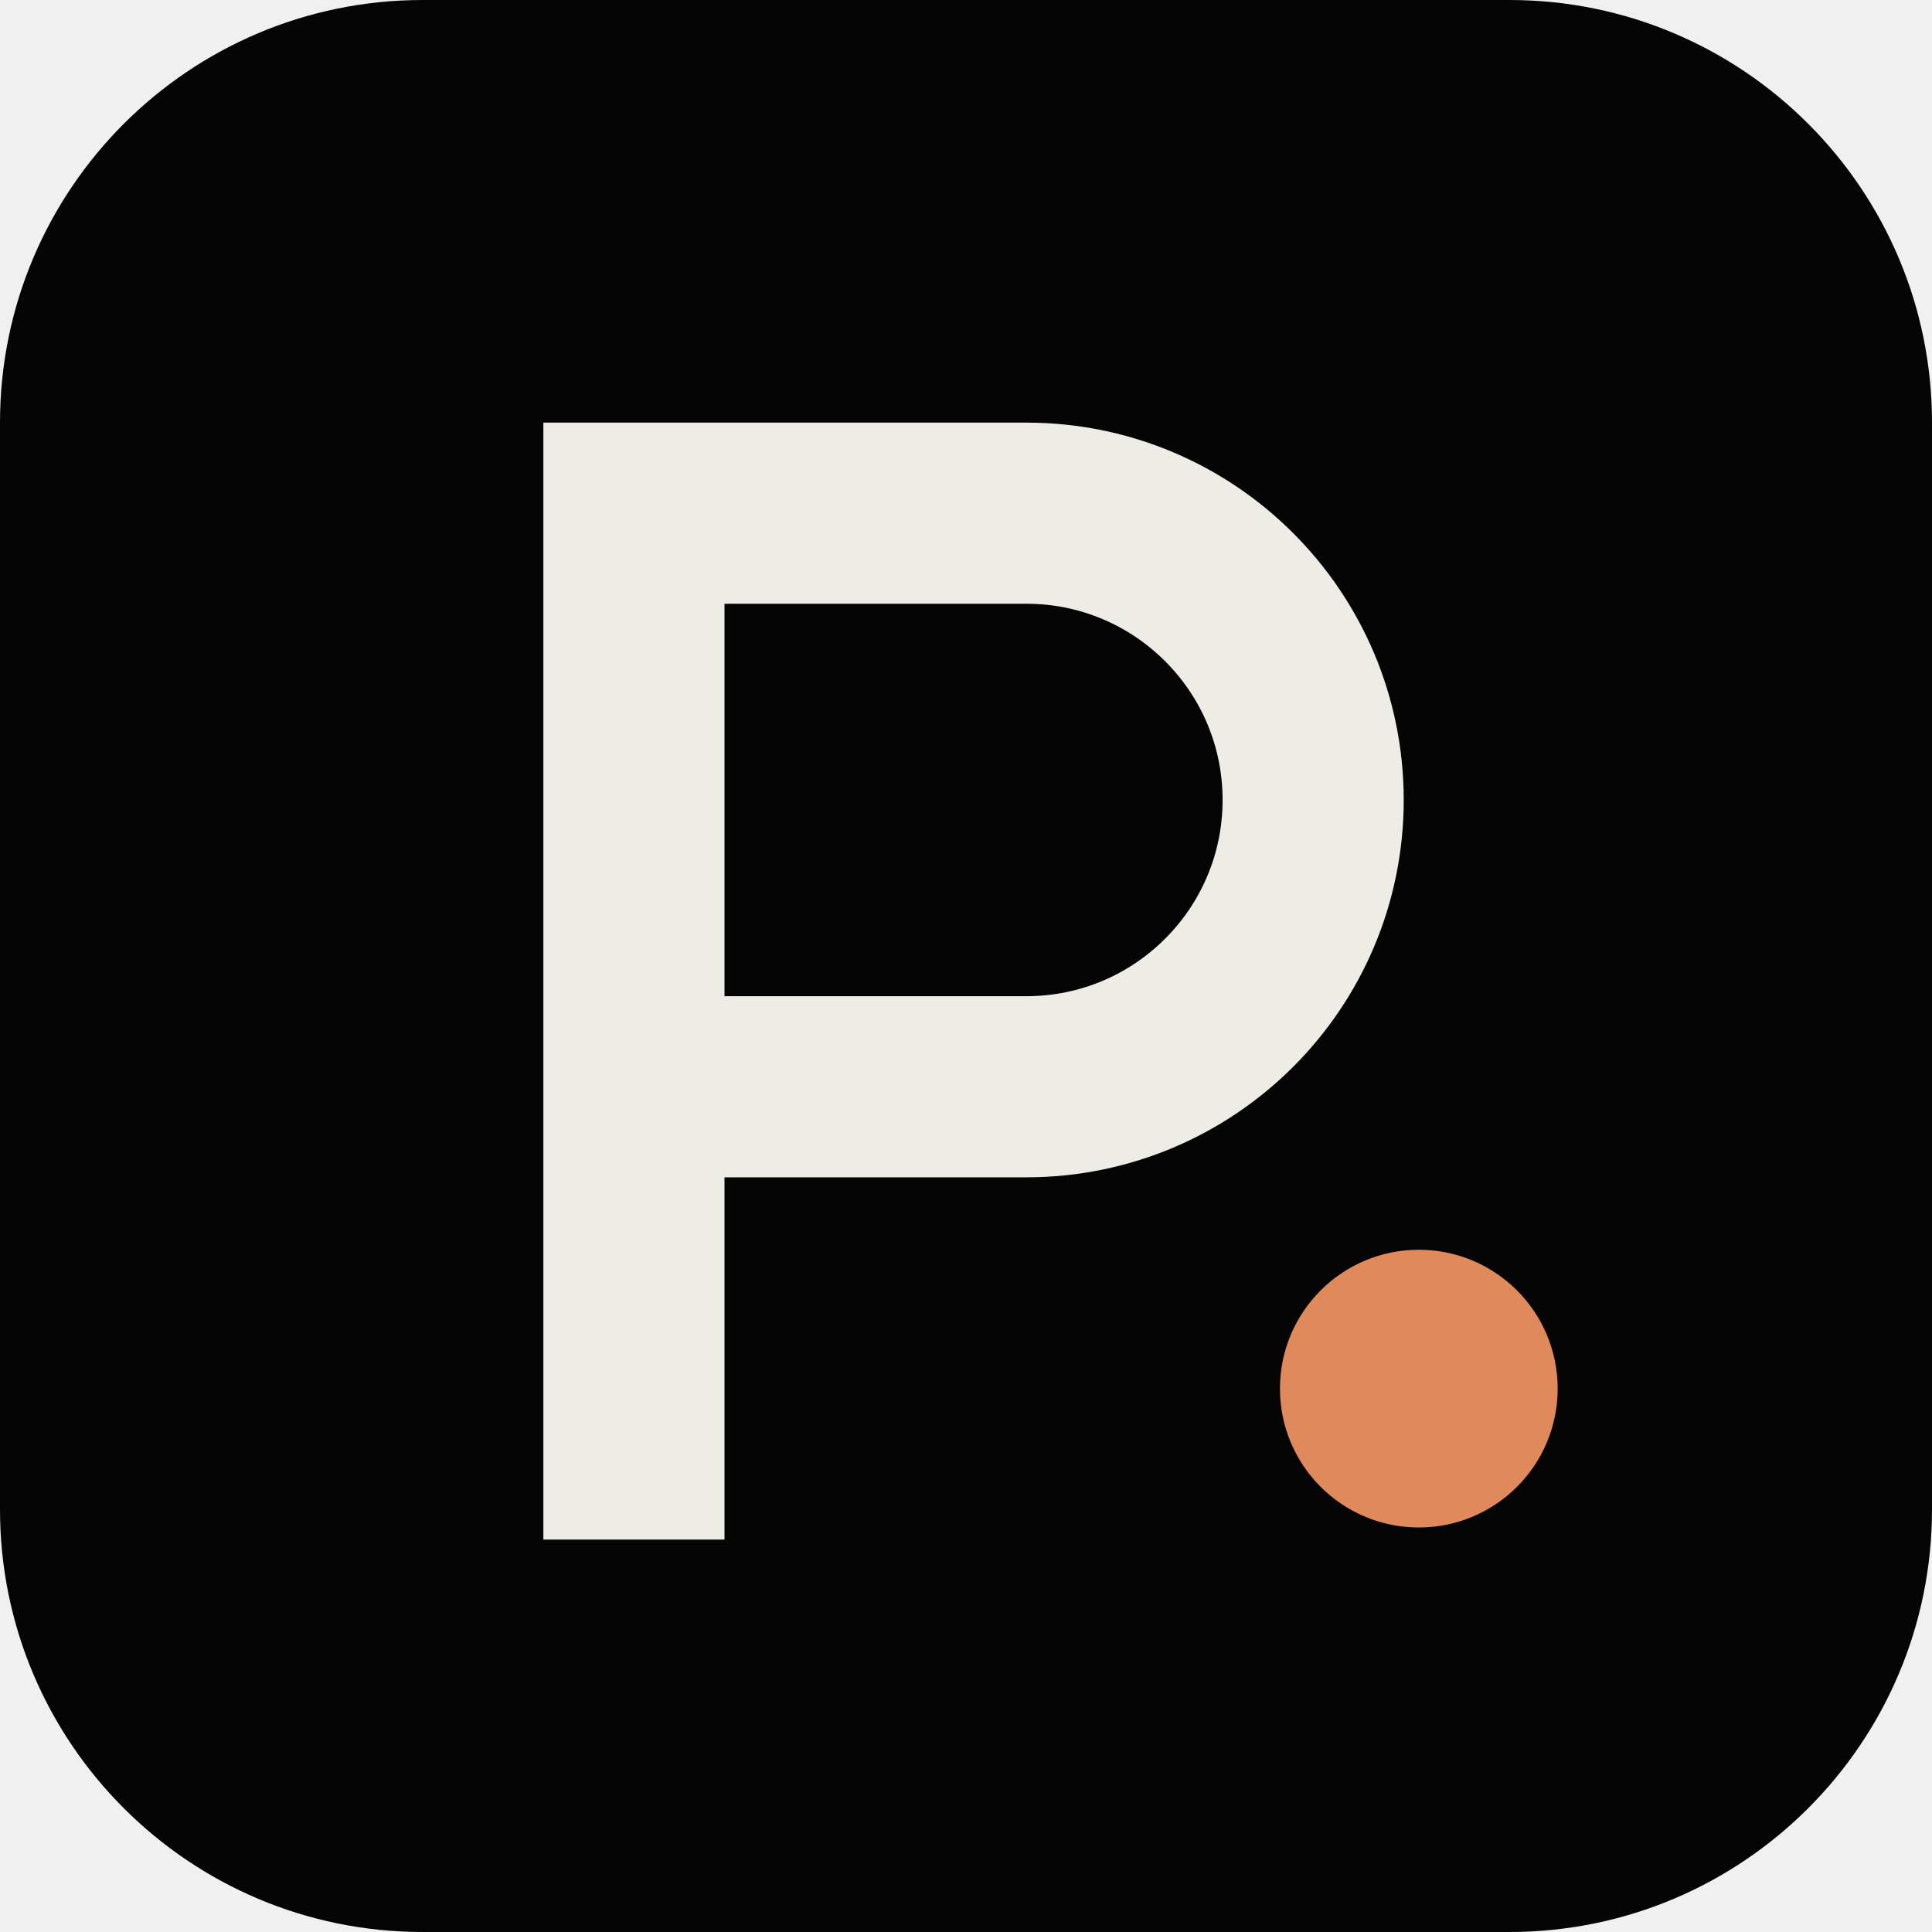
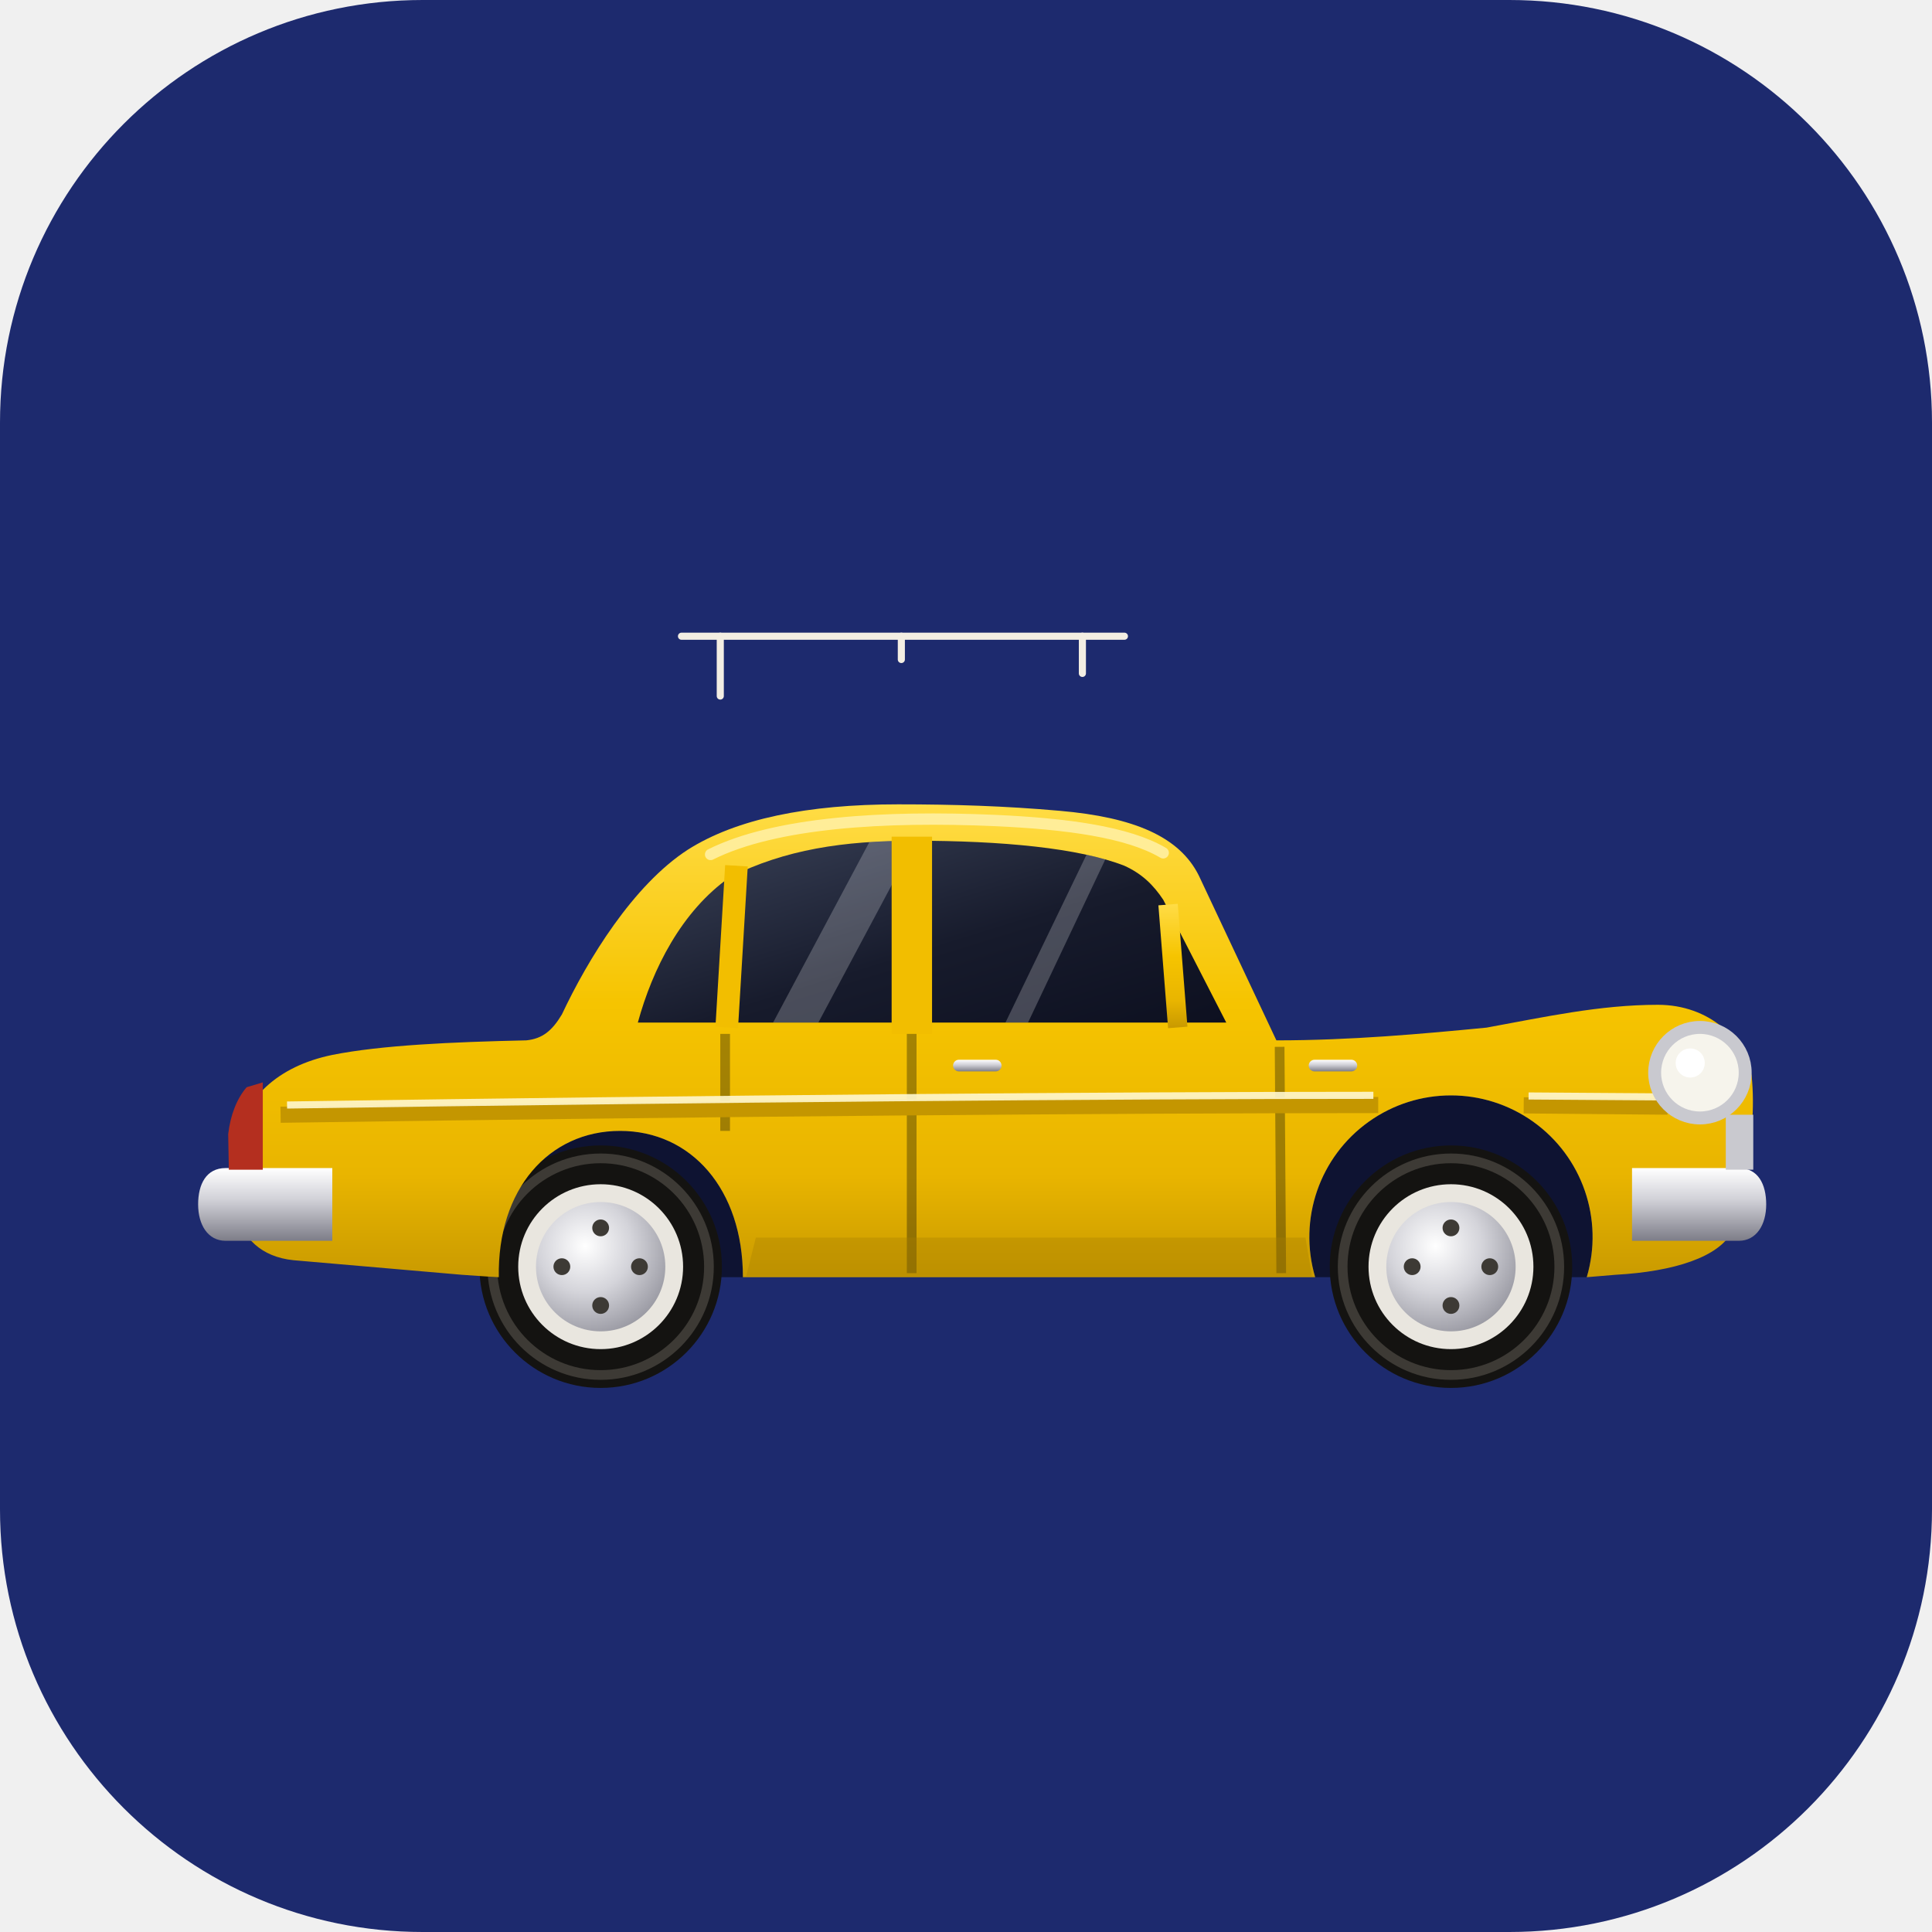
<svg xmlns="http://www.w3.org/2000/svg" viewBox="0 0 32 32">
-   <rect width="32" height="32" rx="7" fill="#050505" />
-   <path d="M10.5 24V8.5h6.5a4.75 4.75 0 0 1 0 9.5h-6.5" fill="none" stroke="#edede6" stroke-width="3" stroke-linecap="square" stroke-linejoin="miter" />
-   <circle cx="23.5" cy="23" r="2.3" fill="#e0895a" />
+   <defs>
+     <linearGradient id="taxi-g-body" x1="0" y1="0" x2="0" y2="1">
+       <stop offset="0" stop-color="#ffdc45" />
+       <stop offset=".42" stop-color="#f6c400" />
+       <stop offset=".78" stop-color="#e9b500" />
+       <stop offset="1" stop-color="#c99a00" />
+     </linearGradient>
+     <linearGradient id="taxi-g-glass" x1="0" y1="0" x2="1" y2="1">
+       <stop offset="0" stop-color="#3a4258" />
+       <stop offset=".55" stop-color="#171b2c" />
+       <stop offset="1" stop-color="#0d1020" />
+     </linearGradient>
+     <radialGradient id="taxi-g-hub" cx=".38" cy=".34" r=".8">
+       <stop offset="0" stop-color="#fff" />
+       <stop offset=".45" stop-color="#d4d4da" />
+       <stop offset="1" stop-color="#8a8a94" />
+     </radialGradient>
+     <linearGradient id="taxi-g-chrome" x1="0" y1="0" x2="0" y2="1">
+       <stop offset="0" stop-color="#fff" />
+       <stop offset=".45" stop-color="#cfcfd6" />
+       <stop offset="1" stop-color="#7d7d88" />
+     </linearGradient>
+     <clipPath id="taxi-glass-clip">
+       <path d="M31.55 6.75 L13.35 6.75 C13.8 5.1 14.7 3.3 16.2 2.25 C17.9 1.4 19.7 1.125 21.9 1.125 C24.6 1.125 27 1.35 28.4 1.9 C28.95 2.15 29.3 2.5 29.6 2.95 Z" />
+     </clipPath>
+     <symbol id="taxi-amb" viewBox="-0.5 -0.5 49 19" overflow="visible">
+       <path d="M9.05 14.625 C9 11.9 10.6 10.1 12.8 10.1 C15 10.1 16.6 11.9 16.6 14.625 Z M34.3 14.625 A4.38 4.38 0 1 1 42.7 14.625 Z" fill="#0e1332" />
+       <circle cx="12.2" cy="14.3" r="3.75" fill="#141311" />
+       <circle cx="38.5" cy="14.3" r="3.75" fill="#141311" />
+       <circle cx="12.2" cy="14.3" r="3.35" fill="none" stroke="#3d3a35" stroke-width=".3" />
+       <circle cx="38.5" cy="14.3" r="3.35" fill="none" stroke="#3d3a35" stroke-width=".3" />
+       <circle cx="12.2" cy="14.3" r="2.55" fill="#e9e6df" />
+       <circle cx="38.5" cy="14.3" r="2.55" fill="#e9e6df" />
+       <circle cx="12.2" cy="14.3" r="2" fill="url(#taxi-g-hub)" />
+       <circle cx="38.5" cy="14.3" r="2" fill="url(#taxi-g-hub)" />
+       <g fill="#3d3a35">
+         <circle cx="13.4" cy="14.3" r=".26" />
+         <circle cx="11" cy="14.3" r=".26" />
+         <circle cx="12.2" cy="15.5" r=".26" />
+         <circle cx="12.2" cy="13.1" r=".26" />
+         <circle cx="39.7" cy="14.3" r=".26" />
+         <circle cx="37.3" cy="14.3" r=".26" />
+         <circle cx="38.5" cy="15.5" r=".26" />
+         <circle cx="38.5" cy="13.1" r=".26" />
+       </g>
+       <path fill="url(#taxi-g-body)" d="M9.9 7.3 C7.6 7.35 5.4 7.45 3.9 7.75 C2.2 8.1 1.15 9.1 .9 10.5 L.95 12.6 C1.1 13.4 1.7 14 2.7 14.1 L7.9 14.55 C8.6 14.6 9 14.625 9.05 14.625 C9 11.9 10.6 10.1 12.8 10.1 C15 10.1 16.6 11.9 16.6 14.625 L34.3 14.625 A4.38 4.38 0 1 1 42.7 14.625 L43.6 14.55 C45.4 14.45 46.8 14 47.2 13.2 L47.6 11.4 C47.8 10.4 47.9 9.4 47.8 8.4 C47.6 7.275 46.5 6.2 44.9 6.2 C43.1 6.2 41.4 6.578 39.6 6.906 C37.6 7.1 35.4 7.3 33.1 7.3 L30.7 2.2 C30.1 1 28.7 .4 26.4 .2 C24.7 .05 23.1 0 21.4 0 C18.6 0 16.4 .45 14.9 1.4 C13.2 2.5 11.8 4.8 11 6.5 C10.7 7 10.4 7.25 9.9 7.3 Z" />
+       <path d="M15.6 1.55 C17.6 .55 21 .35 24.4 .5 C26.6 .6 28.5 .85 29.6 1.5" fill="none" stroke="#fff1a8" stroke-width=".35" stroke-linecap="round" opacity=".85" />
+       <path fill="url(#taxi-g-glass)" d="M31.55 6.75 L13.35 6.75 C13.8 5.1 14.7 3.3 16.2 2.25 C17.9 1.4 19.7 1.125 21.9 1.125 C24.6 1.125 27 1.35 28.4 1.9 C28.95 2.15 29.3 2.5 29.6 2.95 Z" />
+       <g clip-path="url(#taxi-glass-clip)" opacity=".22" fill="#fff">
+         <path d="M17.4 7 L20.6 1 L22 1 L18.8 7 Z" />
+         <path d="M24.6 7 L27.4 1.2 L28 1.3 L25.3 7 Z" />
+       </g>
+       <path stroke="url(#taxi-g-body)" stroke-width=".6" d="M30.05 6.9 L29.75 3.1" />
+       <rect x="21.2" y="1" width="1.25" height="6.1" fill="#f2be00" />
+       <path stroke="#f2be00" stroke-width=".7" d="M16.1 6.9 L16.4 1.9" />
+       <g stroke="#0b0b0a" stroke-width=".3" fill="none" opacity=".34">
+         <path d="M33.2 7.5 L33.25 14.5" />
+         <path d="M21.82 7.1 V14.5" />
+         <path d="M16.05 7.1 V10.1" />
+       </g>
+       <path d="M45.2 9.35 L40.75 9.31 M36.25 9.3 C28 9.3 16 9.4 2.3 9.6" fill="none" stroke="#c49600" stroke-width=".5" />
+       <path d="M45.2 9.05 L40.9 9.02 M36.1 9.0 C28 9.0 16 9.1 2.5 9.3" fill="none" stroke="#fff7cf" stroke-width=".22" opacity=".9" />
+       <rect x="23.1" y="7.9" width="1.5" height=".36" rx=".18" fill="url(#taxi-g-chrome)" />
+       <rect x="34.1" y="7.9" width="1.5" height=".36" rx=".18" fill="url(#taxi-g-chrome)" />
+       <path d="M17 13.4 L34 13.4 L34.2 14.6 L16.7 14.6 Z" fill="#a67f00" opacity=".35" />
+       <path fill="url(#taxi-g-chrome)" d="M44.1 11.25 L47.4 11.25 C48 11.25 48.25 11.75 48.25 12.375 C48.25 13 47.95 13.5 47.4 13.5 L44.1 13.5 Z" />
+       <path fill="url(#taxi-g-chrome)" d="M3.9 11.25 L.6 11.25 C0 11.25 -.25 11.75 -.25 12.375 C-.25 13 .05 13.5 .6 13.5 L3.9 13.5 Z" />
+       <rect x="47" y="9.6" width=".85" height="1.7" fill="#c9c9cf" />
+       <circle cx="46.2" cy="8.3" r="1.4" fill="#f6f4ec" stroke="#c9c9cf" stroke-width=".4" />
+       <circle cx="45.9" cy="8" r=".45" fill="#fff" />
+       <path fill="#b42f1f" d="M1.25 8.75 C.95 9.1 .75 9.6 .68 10.2 L.7 11.3 L1.75 11.3 L1.75 8.6 Z" />
+     </symbol>
+     <symbol id="taxi-amb-out" viewBox="-0.5 -0.5 49 19" overflow="visible">
+       <use href="#taxi-amb" />
+       <path d="M9.9 7.3 C7.6 7.35 5.4 7.45 3.9 7.75 C2.2 8.1 1.15 9.1 .9 10.5 L.95 12.6 C1.1 13.4 1.7 14 2.7 14.1 L7.9 14.55 C8.6 14.6 9 14.625 9.05 14.625 C9 11.9 10.6 10.1 12.8 10.1 C15 10.1 16.6 11.9 16.6 14.625 L34.3 14.625 A4.38 4.38 0 1 1 42.7 14.625 L43.6 14.55 C45.4 14.45 46.8 14 47.2 13.2 L47.6 11.4 C47.8 10.4 47.9 9.4 47.8 8.4 C47.6 7.275 46.5 6.2 44.9 6.2 C43.1 6.2 41.4 6.578 39.6 6.906 C37.6 7.1 35.4 7.3 33.1 7.3 L30.7 2.2 C30.1 1 28.7 .4 26.4 .2 C24.7 .05 23.1 0 21.4 0 C18.6 0 16.4 .45 14.9 1.4 C13.2 2.5 11.8 4.8 11 6.5 C10.7 7 10.4 7.25 9.9 7.3 Z" fill="none" stroke="#1d2a6e" stroke-width=".55" stroke-linejoin="round" />
+     </symbol>
+   </defs>
+   <rect width="32" height="32" rx="7" fill="#1d2a6e" />
+   <svg x="2.88" y="8.77" width="26.24" height="14.46" viewBox="-0.5 -4 49 27" overflow="visible">
+     <g fill="none" style="stroke:#f3eee3" stroke-width="0.22" stroke-linecap="round">
+       <path d="M16.4 1.15 L16.4 -.7 M27.6 .45 L27.6 -.7 M22 .02 L22 -.7" />
+       <path d="M15.2 -.7 H28.9" />
+     </g>
+     <use href="#taxi-amb" />
+   </svg>
</svg>
